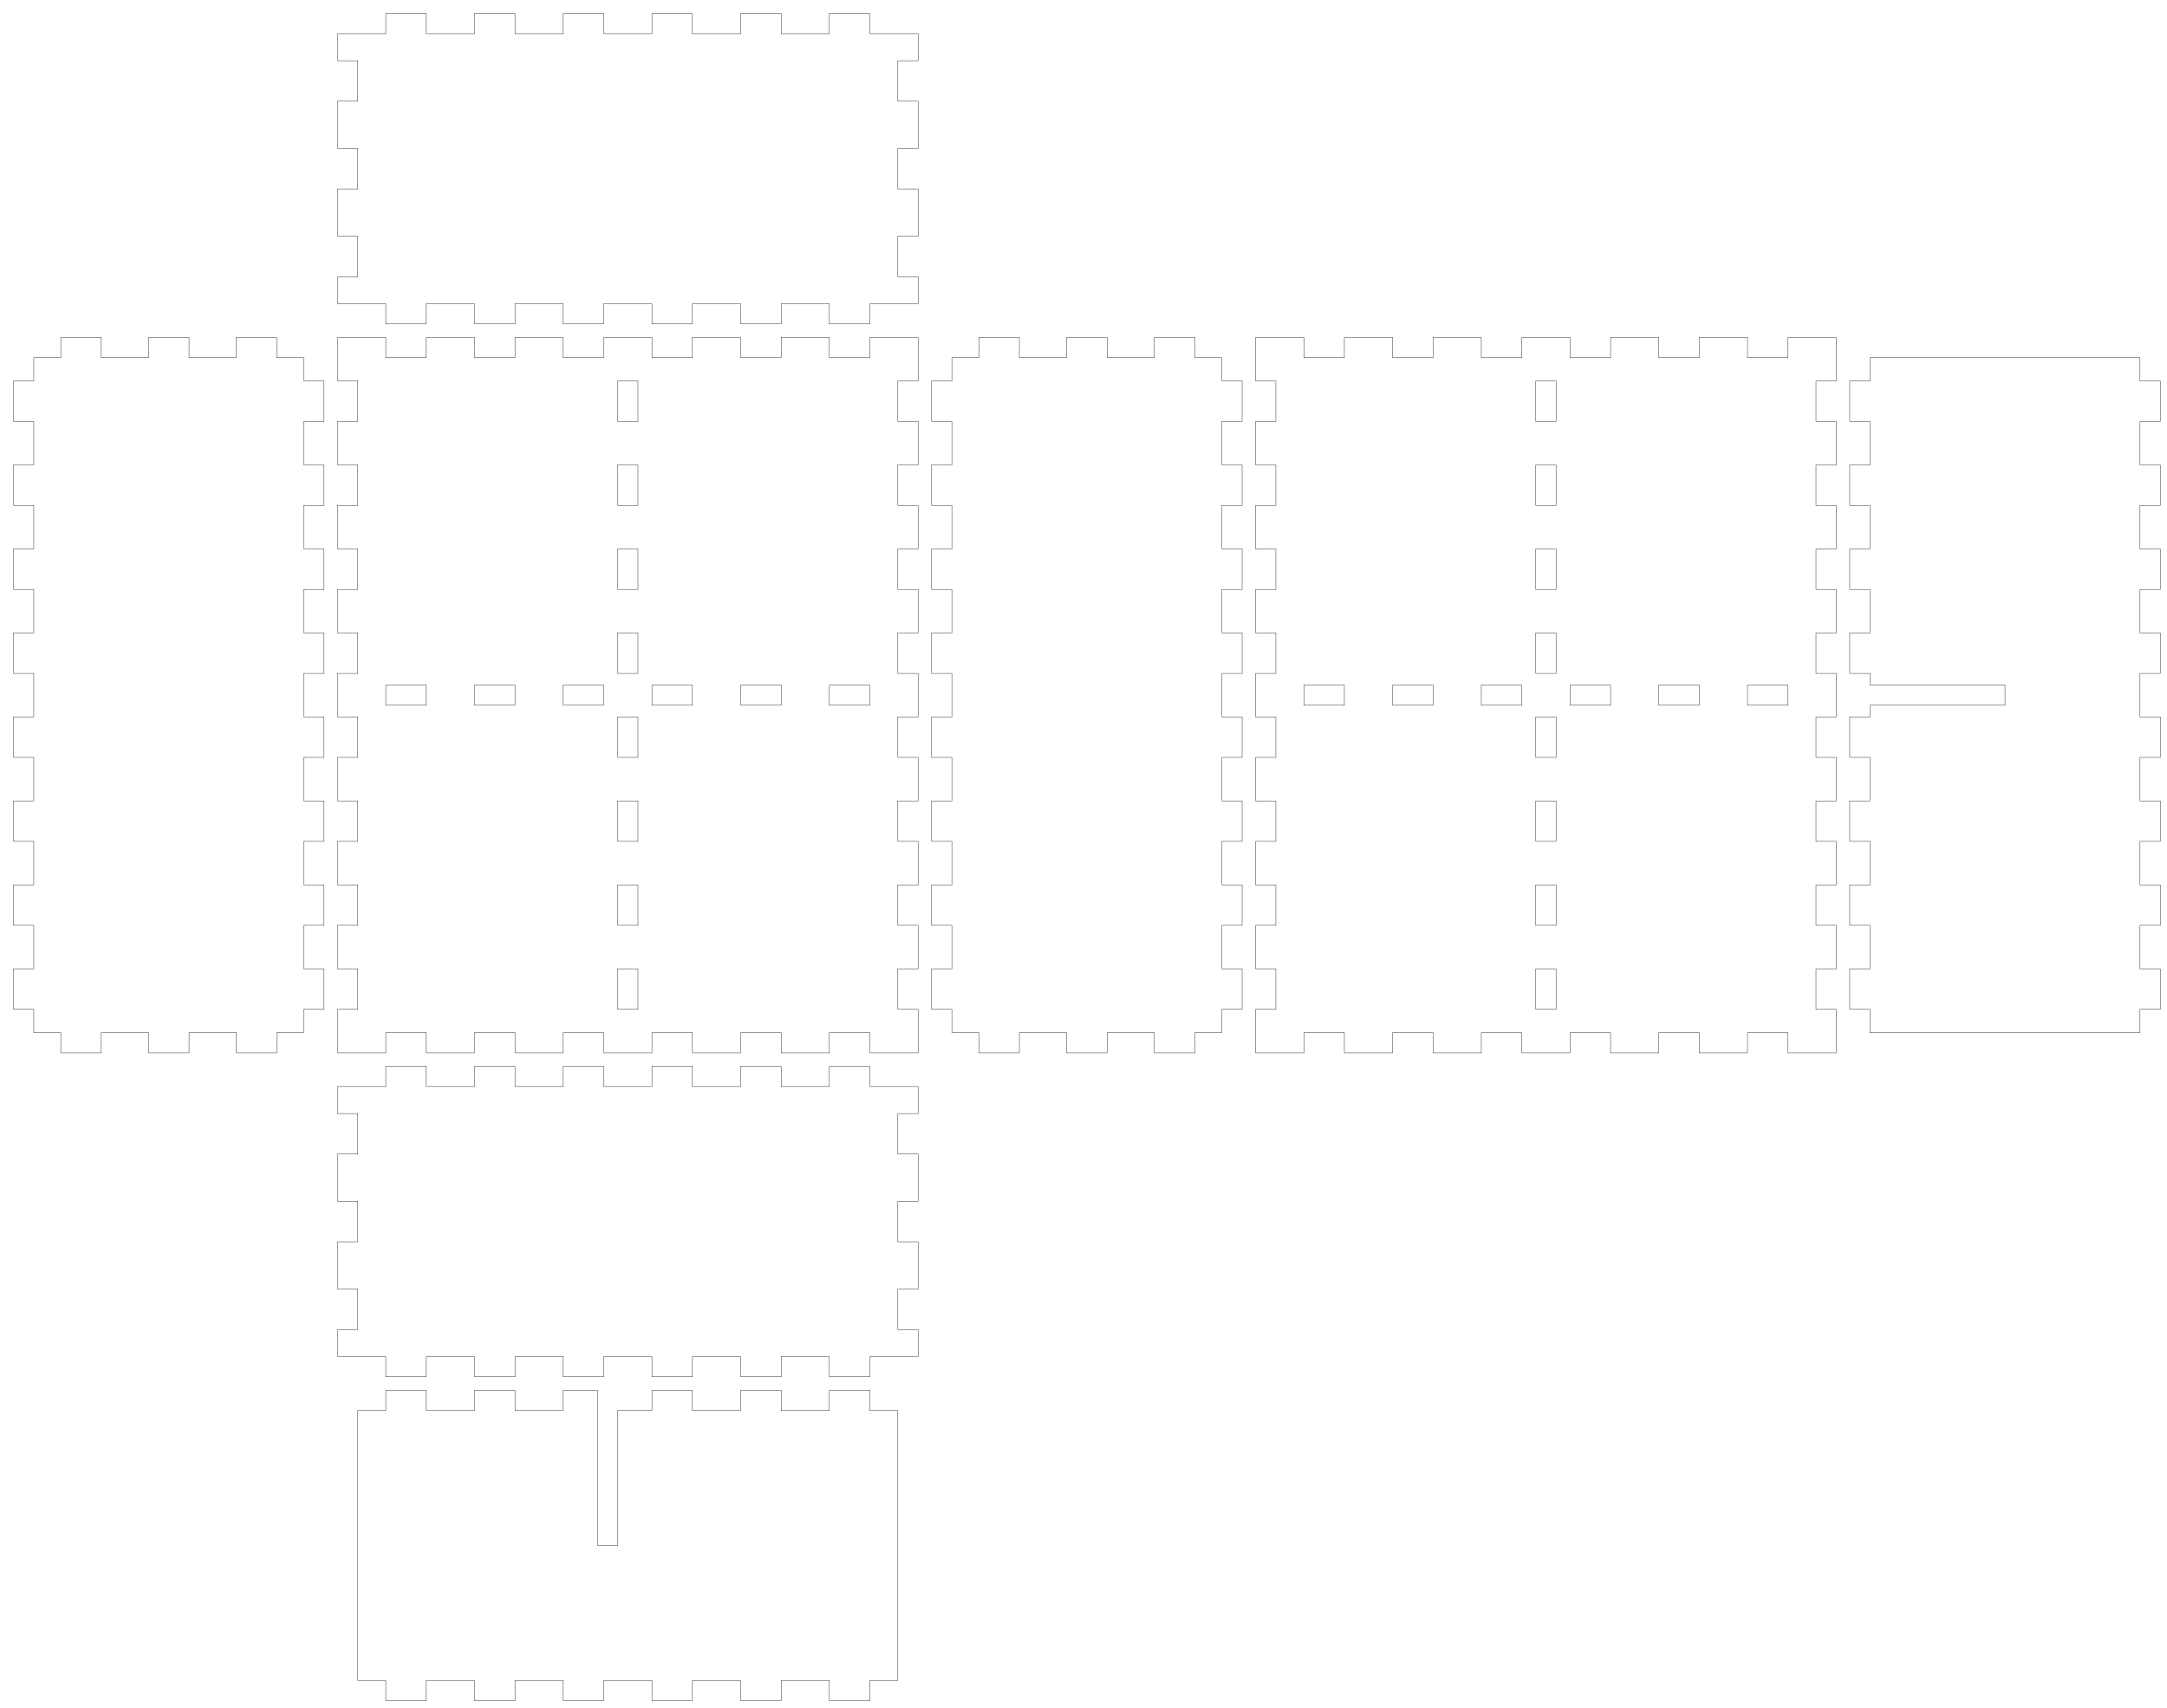
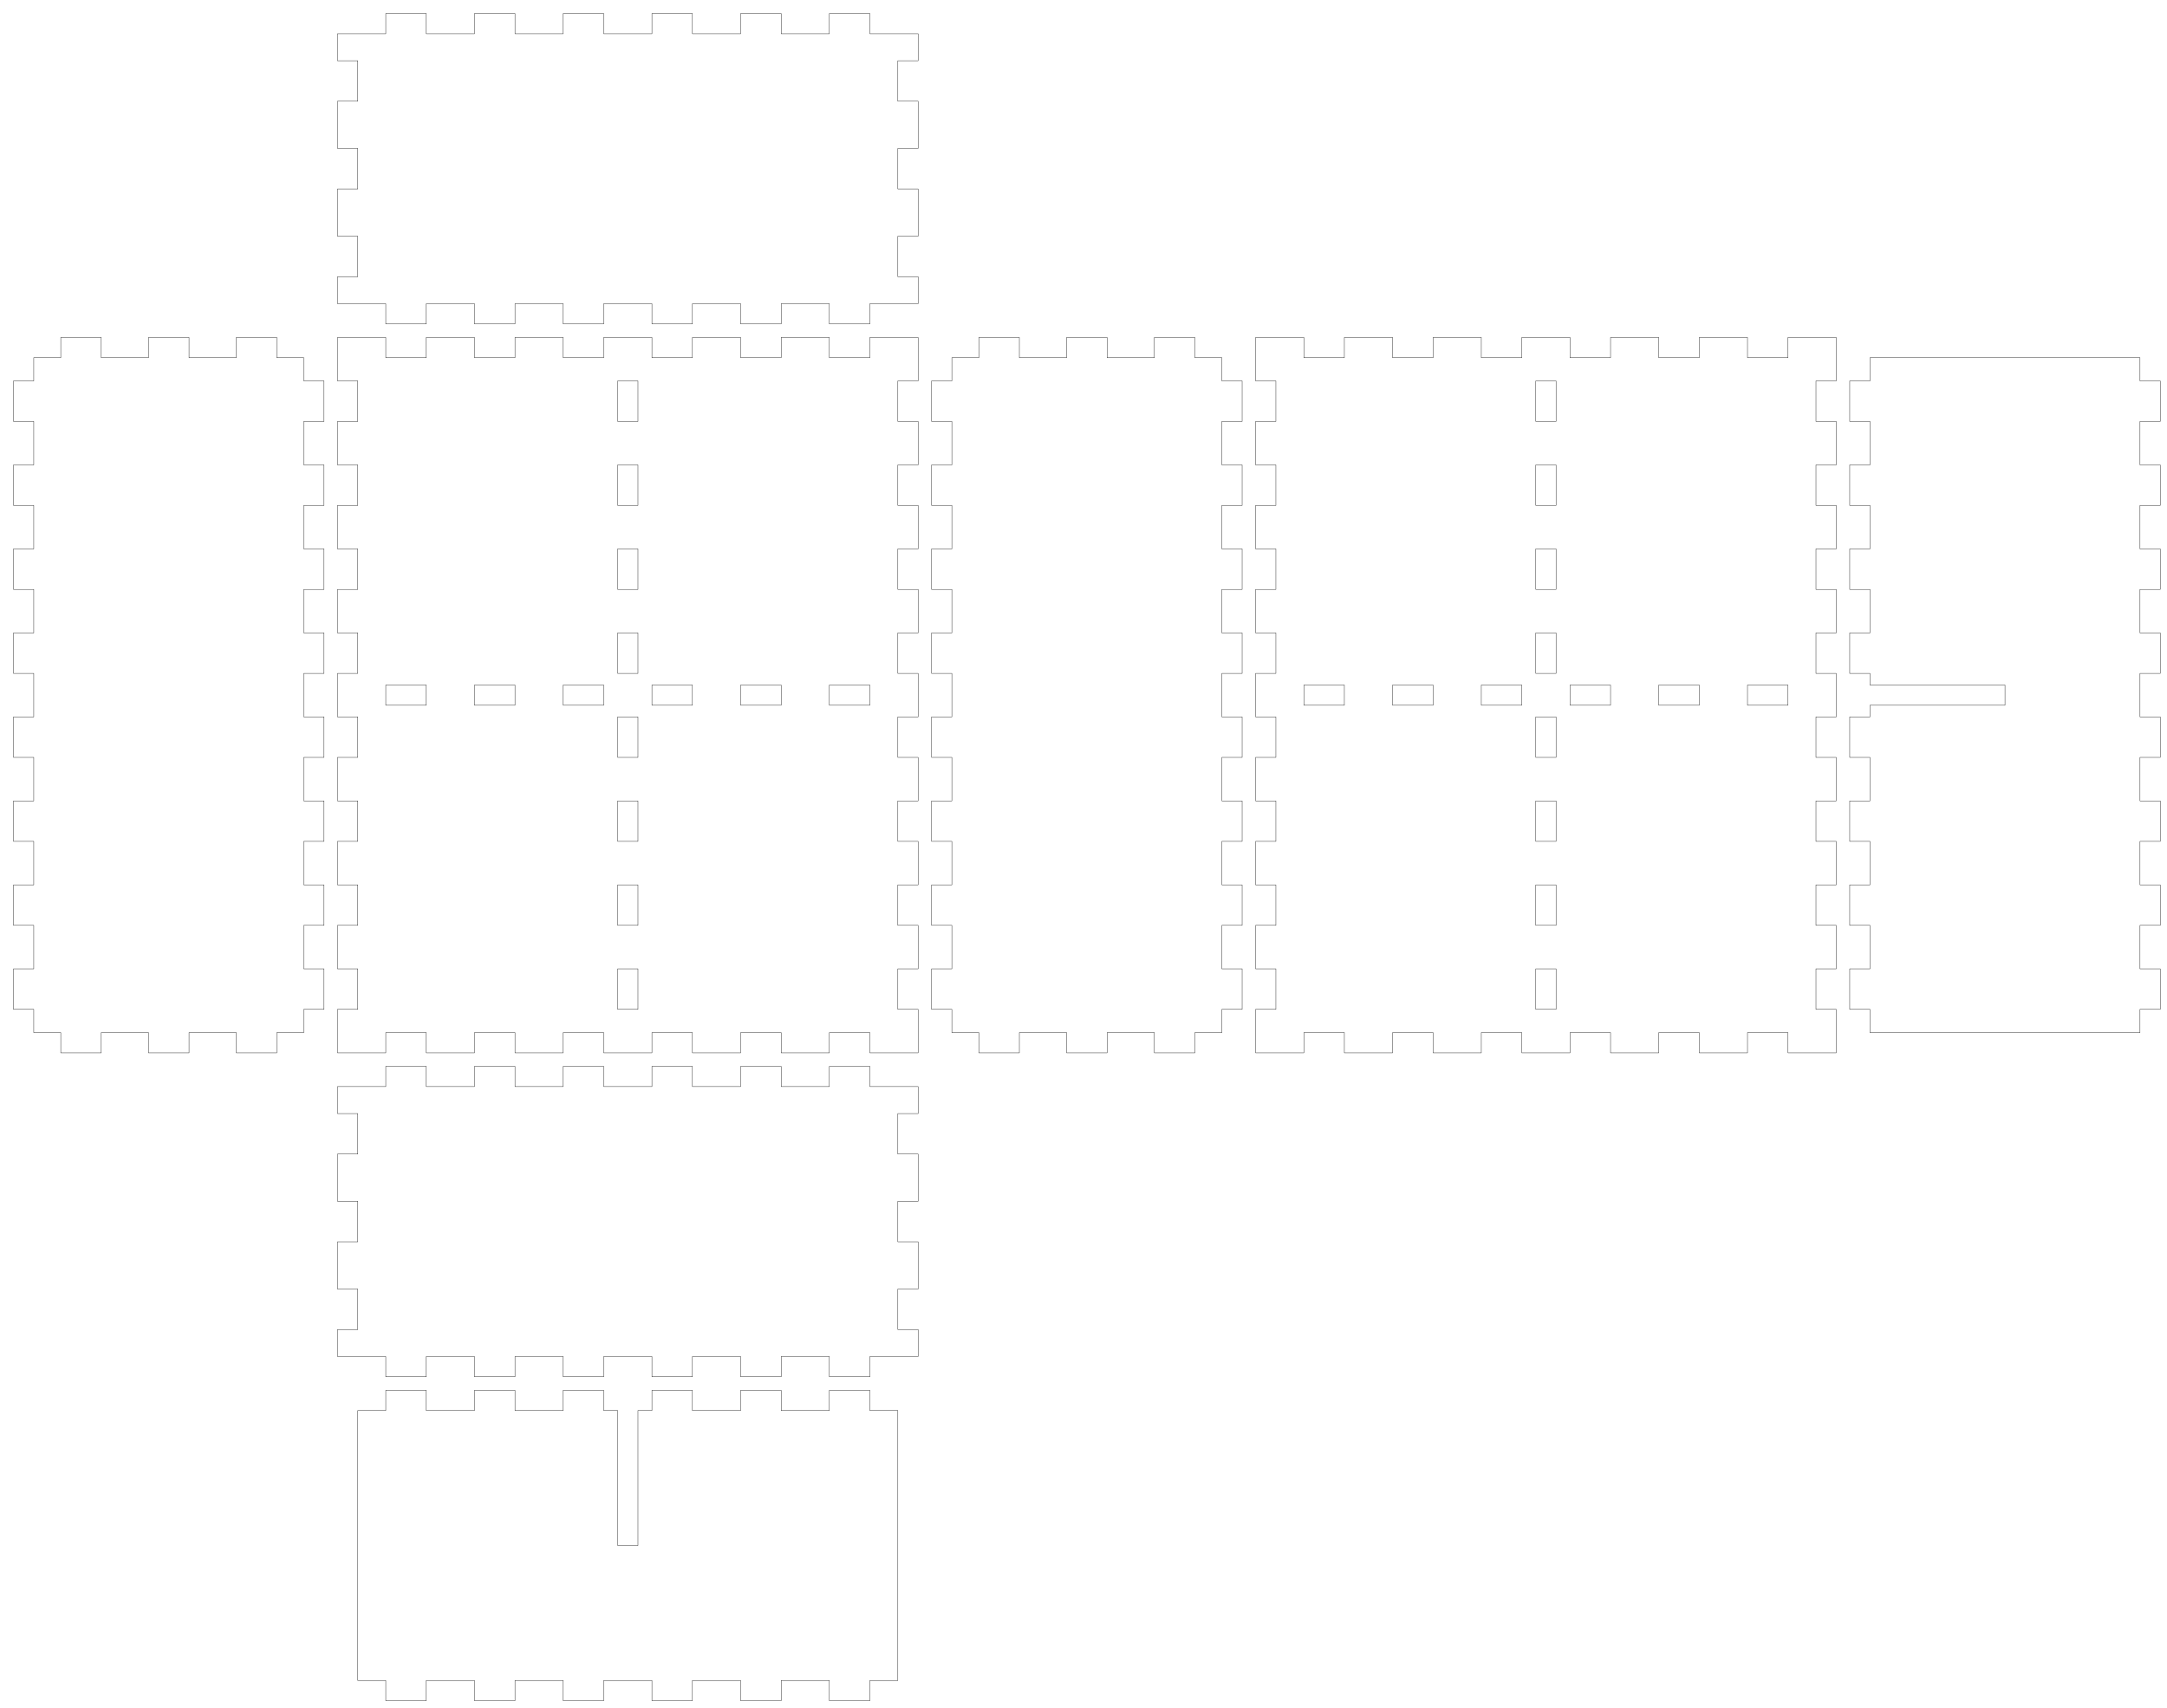
<svg xmlns="http://www.w3.org/2000/svg" width="321mm" height="253mm" viewBox="0 0 321 253" version="1.1" id="svg5">
  <defs id="defs2" />
  <g id="layer1">
    <path id="piece_001" style="fill:none;stroke:#000000;stroke-width:0.051" d="M 50 161 L 50 165 L 53 165 L 53 171 L 50 171 L 50 178 L 53 178 L 53 184 L 50 184 L 50 191 L 53 191 L 53 197 L 50 197 L 50 201 L 57.143 201 L 57.143 204 L 63.143 204 L 63.143 201 L 70.286 201 L 70.286 204 L 76.286 204 L 76.286 201 L 83.429 201 L 83.429 204 L 89.429 204 L 89.429 201 L 96.571 201 L 96.571 204 L 102.571 204 L 102.571 201 L 109.714 201 L 109.714 204 L 115.714 204 L 115.714 201 L 122.857 201 L 122.857 204 L 128.857 204 L 128.857 201 L 136 201 L 136 197 L 133 197 L 133 191 L 136 191 L 136 184 L 133 184 L 133 178 L 136 178 L 136 171 L 133 171 L 133 165 L 136 165 L 136 161 L 128.857 161 L 128.857 158 L 122.857 158 L 122.857 161 L 115.714 161 L 115.714 158 L 109.714 158 L 109.714 161 L 102.571 161 L 102.571 158 L 96.571 158 L 96.571 161 L 89.429 161 L 89.429 158 L 83.429 158 L 83.429 161 L 76.286 161 L 76.286 158 L 70.286 158 L 70.286 161 L 63.143 161 L 63.143 158 L 57.143 158 L 57.143 161 L 50 161 Z" />
-     <path id="xdivider_001" style="fill:none;stroke:#000000;stroke-width:0.051" d="M 53 249 L 57.143 249 L 57.143 252 L 63.143 252 L 63.143 249 L 70.286 249 L 70.286 252 L 76.286 252 L 76.286 249 L 83.429 249 L 83.429 252 L 89.429 252 L 89.429 249 L 96.571 249 L 96.571 252 L 102.571 252 L 102.571 249 L 109.714 249 L 109.714 252 L 115.714 252 L 115.714 249 L 122.857 249 L 122.857 252 L 128.857 252 L 128.857 249 L 133 249 L 133 209 L 128.857 209 L 128.857 206 L 122.857 206 L 122.857 209 L 115.714 209 L 115.714 206 L 109.714 206 L 109.714 209 L 102.571 209 L 102.571 206 L 96.571 206 L 96.571 209 L 91.5 209 L 91.5 229 L 88.5 229 L 88.5 206 L 83.429 206 L 83.429 209 L 76.286 209 L 76.286 206 L 70.286 206 L 70.286 209 L 63.143 209 L 63.143 206 L 57.143 206 L 57.143 209 L 53 209 L 53 249 Z" />
+     <path id="xdivider_001" style="fill:none;stroke:#000000;stroke-width:0.051" d="M 53 249 L 57.143 249 L 57.143 252 L 63.143 252 L 63.143 249 L 70.286 249 L 70.286 252 L 76.286 252 L 76.286 249 L 83.429 249 L 83.429 252 L 89.429 252 L 89.429 249 L 96.571 249 L 96.571 252 L 102.571 252 L 102.571 249 L 109.714 249 L 109.714 252 L 115.714 252 L 115.714 249 L 122.857 249 L 122.857 252 L 128.857 252 L 128.857 249 L 133 249 L 133 209 L 128.857 209 L 128.857 206 L 122.857 206 L 122.857 209 L 115.714 209 L 115.714 206 L 109.714 206 L 109.714 209 L 102.571 209 L 102.571 206 L 96.571 206 L 96.571 209 L 94.5 209 L 94.5 229 L 91.5 229 L 91.5 209 L 89.429 209 L 89.429 206 L 83.429 206 L 83.429 209 L 76.286 209 L 76.286 206 L 70.286 206 L 70.286 209 L 63.143 209 L 63.143 206 L 57.143 206 L 57.143 209 L 53 209 L 53 249 Z" />
    <path id="piece_002" style="fill:none;stroke:#000000;stroke-width:0.051" d="M 5 53 L 5 56.444 L 2 56.444 L 2 62.444 L 5 62.444 L 5 68.889 L 2 68.889 L 2 74.889 L 5 74.889 L 5 81.333 L 2 81.333 L 2 87.333 L 5 87.333 L 5 93.778 L 2 93.778 L 2 99.778 L 5 99.778 L 5 106.222 L 2 106.222 L 2 112.222 L 5 112.222 L 5 118.667 L 2 118.667 L 2 124.667 L 5 124.667 L 5 131.111 L 2 131.111 L 2 137.111 L 5 137.111 L 5 143.556 L 2 143.556 L 2 149.556 L 5 149.556 L 5 153 L 9 153 L 9 156 L 15 156 L 15 153 L 22 153 L 22 156 L 28 156 L 28 153 L 35 153 L 35 156 L 41 156 L 41 153 L 45 153 L 45 149.556 L 48 149.556 L 48 143.556 L 45 143.556 L 45 137.111 L 48 137.111 L 48 131.111 L 45 131.111 L 45 124.667 L 48 124.667 L 48 118.667 L 45 118.667 L 45 112.222 L 48 112.222 L 48 106.222 L 45 106.222 L 45 99.778 L 48 99.778 L 48 93.778 L 45 93.778 L 45 87.333 L 48 87.333 L 48 81.333 L 45 81.333 L 45 74.889 L 48 74.889 L 48 68.889 L 45 68.889 L 45 62.444 L 48 62.444 L 48 56.444 L 45 56.444 L 45 53 L 41 53 L 41 50 L 35 50 L 35 53 L 28 53 L 28 50 L 22 50 L 22 53 L 15 53 L 15 50 L 9 50 L 9 53 L 5 53 Z" />
    <path id="ydivider_001" style="fill:none;stroke:#000000;stroke-width:0.051" d="M 277 56.444 L 274 56.444 L 274 62.444 L 277 62.444 L 277 68.889 L 274 68.889 L 274 74.889 L 277 74.889 L 277 81.333 L 274 81.333 L 274 87.333 L 277 87.333 L 277 93.778 L 274 93.778 L 274 99.778 L 277 99.778 L 277 101.5 L 297 101.5 L 297 104.5 L 277 104.5 L 277 106.222 L 274 106.222 L 274 112.222 L 277 112.222 L 277 118.667 L 274 118.667 L 274 124.667 L 277 124.667 L 277 131.111 L 274 131.111 L 274 137.111 L 277 137.111 L 277 143.556 L 274 143.556 L 274 149.556 L 277 149.556 L 277 153 L 317 153 L 317 149.556 L 320 149.556 L 320 143.556 L 317 143.556 L 317 137.111 L 320 137.111 L 320 131.111 L 317 131.111 L 317 124.667 L 320 124.667 L 320 118.667 L 317 118.667 L 317 112.222 L 320 112.222 L 320 106.222 L 317 106.222 L 317 99.778 L 320 99.778 L 320 93.778 L 317 93.778 L 317 87.333 L 320 87.333 L 320 81.333 L 317 81.333 L 317 74.889 L 320 74.889 L 320 68.889 L 317 68.889 L 317 62.444 L 320 62.444 L 320 56.444 L 317 56.444 L 317 53 L 277 53 L 277 56.444 Z" />
    <path id="piece_003" style="fill:none;stroke:#000000;stroke-width:0.051" d="M 50 56.444 L 53 56.444 L 53 62.444 L 50 62.444 L 50 68.889 L 53 68.889 L 53 74.889 L 50 74.889 L 50 81.333 L 53 81.333 L 53 87.333 L 50 87.333 L 50 93.778 L 53 93.778 L 53 99.778 L 50 99.778 L 50 106.222 L 53 106.222 L 53 112.222 L 50 112.222 L 50 118.667 L 53 118.667 L 53 124.667 L 50 124.667 L 50 131.111 L 53 131.111 L 53 137.111 L 50 137.111 L 50 143.556 L 53 143.556 L 53 149.556 L 50 149.556 L 50 156 L 57.143 156 L 57.143 153 L 63.143 153 L 63.143 156 L 70.286 156 L 70.286 153 L 76.286 153 L 76.286 156 L 83.429 156 L 83.429 153 L 89.429 153 L 89.429 156 L 96.571 156 L 96.571 153 L 102.571 153 L 102.571 156 L 109.714 156 L 109.714 153 L 115.714 153 L 115.714 156 L 122.857 156 L 122.857 153 L 128.857 153 L 128.857 156 L 136 156 L 136 149.556 L 133 149.556 L 133 143.556 L 136 143.556 L 136 137.111 L 133 137.111 L 133 131.111 L 136 131.111 L 136 124.667 L 133 124.667 L 133 118.667 L 136 118.667 L 136 112.222 L 133 112.222 L 133 106.222 L 136 106.222 L 136 99.778 L 133 99.778 L 133 93.778 L 136 93.778 L 136 87.333 L 133 87.333 L 133 81.333 L 136 81.333 L 136 74.889 L 133 74.889 L 133 68.889 L 136 68.889 L 136 62.444 L 133 62.444 L 133 56.444 L 136 56.444 L 136 50 L 128.857 50 L 128.857 53 L 122.857 53 L 122.857 50 L 115.714 50 L 115.714 53 L 109.714 53 L 109.714 50 L 102.571 50 L 102.571 53 L 96.571 53 L 96.571 50 L 89.429 50 L 89.429 53 L 83.429 53 L 83.429 50 L 76.286 50 L 76.286 53 L 70.286 53 L 70.286 50 L 63.143 50 L 63.143 53 L 57.143 53 L 57.143 50 L 50 50 L 50 56.444 Z M 109.714 101.5 L 115.714 101.5 L 115.714 104.5 L 109.714 104.5 L 109.714 101.5 Z M 122.857 101.5 L 128.857 101.5 L 128.857 104.5 L 122.857 104.5 L 122.857 101.5 Z M 57.143 101.5 L 63.143 101.5 L 63.143 104.5 L 57.143 104.5 L 57.143 101.5 Z M 70.286 101.5 L 76.286 101.5 L 76.286 104.5 L 70.286 104.5 L 70.286 101.5 Z M 83.429 101.5 L 89.429 101.5 L 89.429 104.5 L 83.429 104.5 L 83.429 101.5 Z M 91.5 106.222 L 94.5 106.222 L 94.5 112.222 L 91.5 112.222 L 91.5 106.222 Z M 91.5 118.667 L 94.5 118.667 L 94.5 124.667 L 91.5 124.667 L 91.5 118.667 Z M 91.5 131.111 L 94.5 131.111 L 94.5 137.111 L 91.5 137.111 L 91.5 131.111 Z M 91.5 143.556 L 94.5 143.556 L 94.5 149.556 L 91.5 149.556 L 91.5 143.556 Z M 91.5 56.444 L 94.5 56.444 L 94.5 62.444 L 91.5 62.444 L 91.5 56.444 Z M 91.5 68.889 L 94.5 68.889 L 94.5 74.889 L 91.5 74.889 L 91.5 68.889 Z M 91.5 81.333 L 94.5 81.333 L 94.5 87.333 L 91.5 87.333 L 91.5 81.333 Z M 91.5 93.778 L 94.5 93.778 L 94.5 99.778 L 91.5 99.778 L 91.5 93.778 Z M 96.571 101.5 L 102.571 101.5 L 102.571 104.5 L 96.571 104.5 L 96.571 101.5 Z" />
    <path id="piece_004" style="fill:none;stroke:#000000;stroke-width:0.051" d="M 141 53 L 141 56.444 L 138 56.444 L 138 62.444 L 141 62.444 L 141 68.889 L 138 68.889 L 138 74.889 L 141 74.889 L 141 81.333 L 138 81.333 L 138 87.333 L 141 87.333 L 141 93.778 L 138 93.778 L 138 99.778 L 141 99.778 L 141 106.222 L 138 106.222 L 138 112.222 L 141 112.222 L 141 118.667 L 138 118.667 L 138 124.667 L 141 124.667 L 141 131.111 L 138 131.111 L 138 137.111 L 141 137.111 L 141 143.556 L 138 143.556 L 138 149.556 L 141 149.556 L 141 153 L 145 153 L 145 156 L 151 156 L 151 153 L 158 153 L 158 156 L 164 156 L 164 153 L 171 153 L 171 156 L 177 156 L 177 153 L 181 153 L 181 149.556 L 184 149.556 L 184 143.556 L 181 143.556 L 181 137.111 L 184 137.111 L 184 131.111 L 181 131.111 L 181 124.667 L 184 124.667 L 184 118.667 L 181 118.667 L 181 112.222 L 184 112.222 L 184 106.222 L 181 106.222 L 181 99.778 L 184 99.778 L 184 93.778 L 181 93.778 L 181 87.333 L 184 87.333 L 184 81.333 L 181 81.333 L 181 74.889 L 184 74.889 L 184 68.889 L 181 68.889 L 181 62.444 L 184 62.444 L 184 56.444 L 181 56.444 L 181 53 L 177 53 L 177 50 L 171 50 L 171 53 L 164 53 L 164 50 L 158 50 L 158 53 L 151 53 L 151 50 L 145 50 L 145 53 L 141 53 Z" />
    <path id="piece_005" style="fill:none;stroke:#000000;stroke-width:0.051" d="M 186 56.444 L 189 56.444 L 189 62.444 L 186 62.444 L 186 68.889 L 189 68.889 L 189 74.889 L 186 74.889 L 186 81.333 L 189 81.333 L 189 87.333 L 186 87.333 L 186 93.778 L 189 93.778 L 189 99.778 L 186 99.778 L 186 106.222 L 189 106.222 L 189 112.222 L 186 112.222 L 186 118.667 L 189 118.667 L 189 124.667 L 186 124.667 L 186 131.111 L 189 131.111 L 189 137.111 L 186 137.111 L 186 143.556 L 189 143.556 L 189 149.556 L 186 149.556 L 186 156 L 193.143 156 L 193.143 153 L 199.143 153 L 199.143 156 L 206.286 156 L 206.286 153 L 212.286 153 L 212.286 156 L 219.429 156 L 219.429 153 L 225.429 153 L 225.429 156 L 232.571 156 L 232.571 153 L 238.571 153 L 238.571 156 L 245.714 156 L 245.714 153 L 251.714 153 L 251.714 156 L 258.857 156 L 258.857 153 L 264.857 153 L 264.857 156 L 272 156 L 272 149.556 L 269 149.556 L 269 143.556 L 272 143.556 L 272 137.111 L 269 137.111 L 269 131.111 L 272 131.111 L 272 124.667 L 269 124.667 L 269 118.667 L 272 118.667 L 272 112.222 L 269 112.222 L 269 106.222 L 272 106.222 L 272 99.778 L 269 99.778 L 269 93.778 L 272 93.778 L 272 87.333 L 269 87.333 L 269 81.333 L 272 81.333 L 272 74.889 L 269 74.889 L 269 68.889 L 272 68.889 L 272 62.444 L 269 62.444 L 269 56.444 L 272 56.444 L 272 50 L 264.857 50 L 264.857 53 L 258.857 53 L 258.857 50 L 251.714 50 L 251.714 53 L 245.714 53 L 245.714 50 L 238.571 50 L 238.571 53 L 232.571 53 L 232.571 50 L 225.429 50 L 225.429 53 L 219.429 53 L 219.429 50 L 212.286 50 L 212.286 53 L 206.286 53 L 206.286 50 L 199.143 50 L 199.143 53 L 193.143 53 L 193.143 50 L 186 50 L 186 56.444 Z M 193.143 101.5 L 199.143 101.5 L 199.143 104.5 L 193.143 104.5 L 193.143 101.5 Z M 206.286 101.5 L 212.286 101.5 L 212.286 104.5 L 206.286 104.5 L 206.286 101.5 Z M 219.429 101.5 L 225.429 101.5 L 225.429 104.5 L 219.429 104.5 L 219.429 101.5 Z M 227.5 106.222 L 230.5 106.222 L 230.5 112.222 L 227.5 112.222 L 227.5 106.222 Z M 227.5 118.667 L 230.5 118.667 L 230.5 124.667 L 227.5 124.667 L 227.5 118.667 Z M 227.5 131.111 L 230.5 131.111 L 230.5 137.111 L 227.5 137.111 L 227.5 131.111 Z M 227.5 143.556 L 230.5 143.556 L 230.5 149.556 L 227.5 149.556 L 227.5 143.556 Z M 227.5 56.444 L 230.5 56.444 L 230.5 62.444 L 227.5 62.444 L 227.5 56.444 Z M 227.5 68.889 L 230.5 68.889 L 230.5 74.889 L 227.5 74.889 L 227.5 68.889 Z M 227.5 81.333 L 230.5 81.333 L 230.5 87.333 L 227.5 87.333 L 227.5 81.333 Z M 227.5 93.778 L 230.5 93.778 L 230.5 99.778 L 227.5 99.778 L 227.5 93.778 Z M 232.571 101.5 L 238.571 101.5 L 238.571 104.5 L 232.571 104.5 L 232.571 101.5 Z M 245.714 101.5 L 251.714 101.5 L 251.714 104.5 L 245.714 104.5 L 245.714 101.5 Z M 258.857 101.5 L 264.857 101.5 L 264.857 104.5 L 258.857 104.5 L 258.857 101.5 Z" />
    <path id="piece_006" style="fill:none;stroke:#000000;stroke-width:0.051" d="M 50 5 L 50 9 L 53 9 L 53 15 L 50 15 L 50 22 L 53 22 L 53 28 L 50 28 L 50 35 L 53 35 L 53 41 L 50 41 L 50 45 L 57.143 45 L 57.143 48 L 63.143 48 L 63.143 45 L 70.286 45 L 70.286 48 L 76.286 48 L 76.286 45 L 83.429 45 L 83.429 48 L 89.429 48 L 89.429 45 L 96.571 45 L 96.571 48 L 102.571 48 L 102.571 45 L 109.714 45 L 109.714 48 L 115.714 48 L 115.714 45 L 122.857 45 L 122.857 48 L 128.857 48 L 128.857 45 L 136 45 L 136 41 L 133 41 L 133 35 L 136 35 L 136 28 L 133 28 L 133 22 L 136 22 L 136 15 L 133 15 L 133 9 L 136 9 L 136 5 L 128.857 5 L 128.857 2 L 122.857 2 L 122.857 5 L 115.714 5 L 115.714 2 L 109.714 2 L 109.714 5 L 102.571 5 L 102.571 2 L 96.571 2 L 96.571 5 L 89.429 5 L 89.429 2 L 83.429 2 L 83.429 5 L 76.286 5 L 76.286 2 L 70.286 2 L 70.286 5 L 63.143 5 L 63.143 2 L 57.143 2 L 57.143 5 L 50 5 Z" />
  </g>
</svg>
